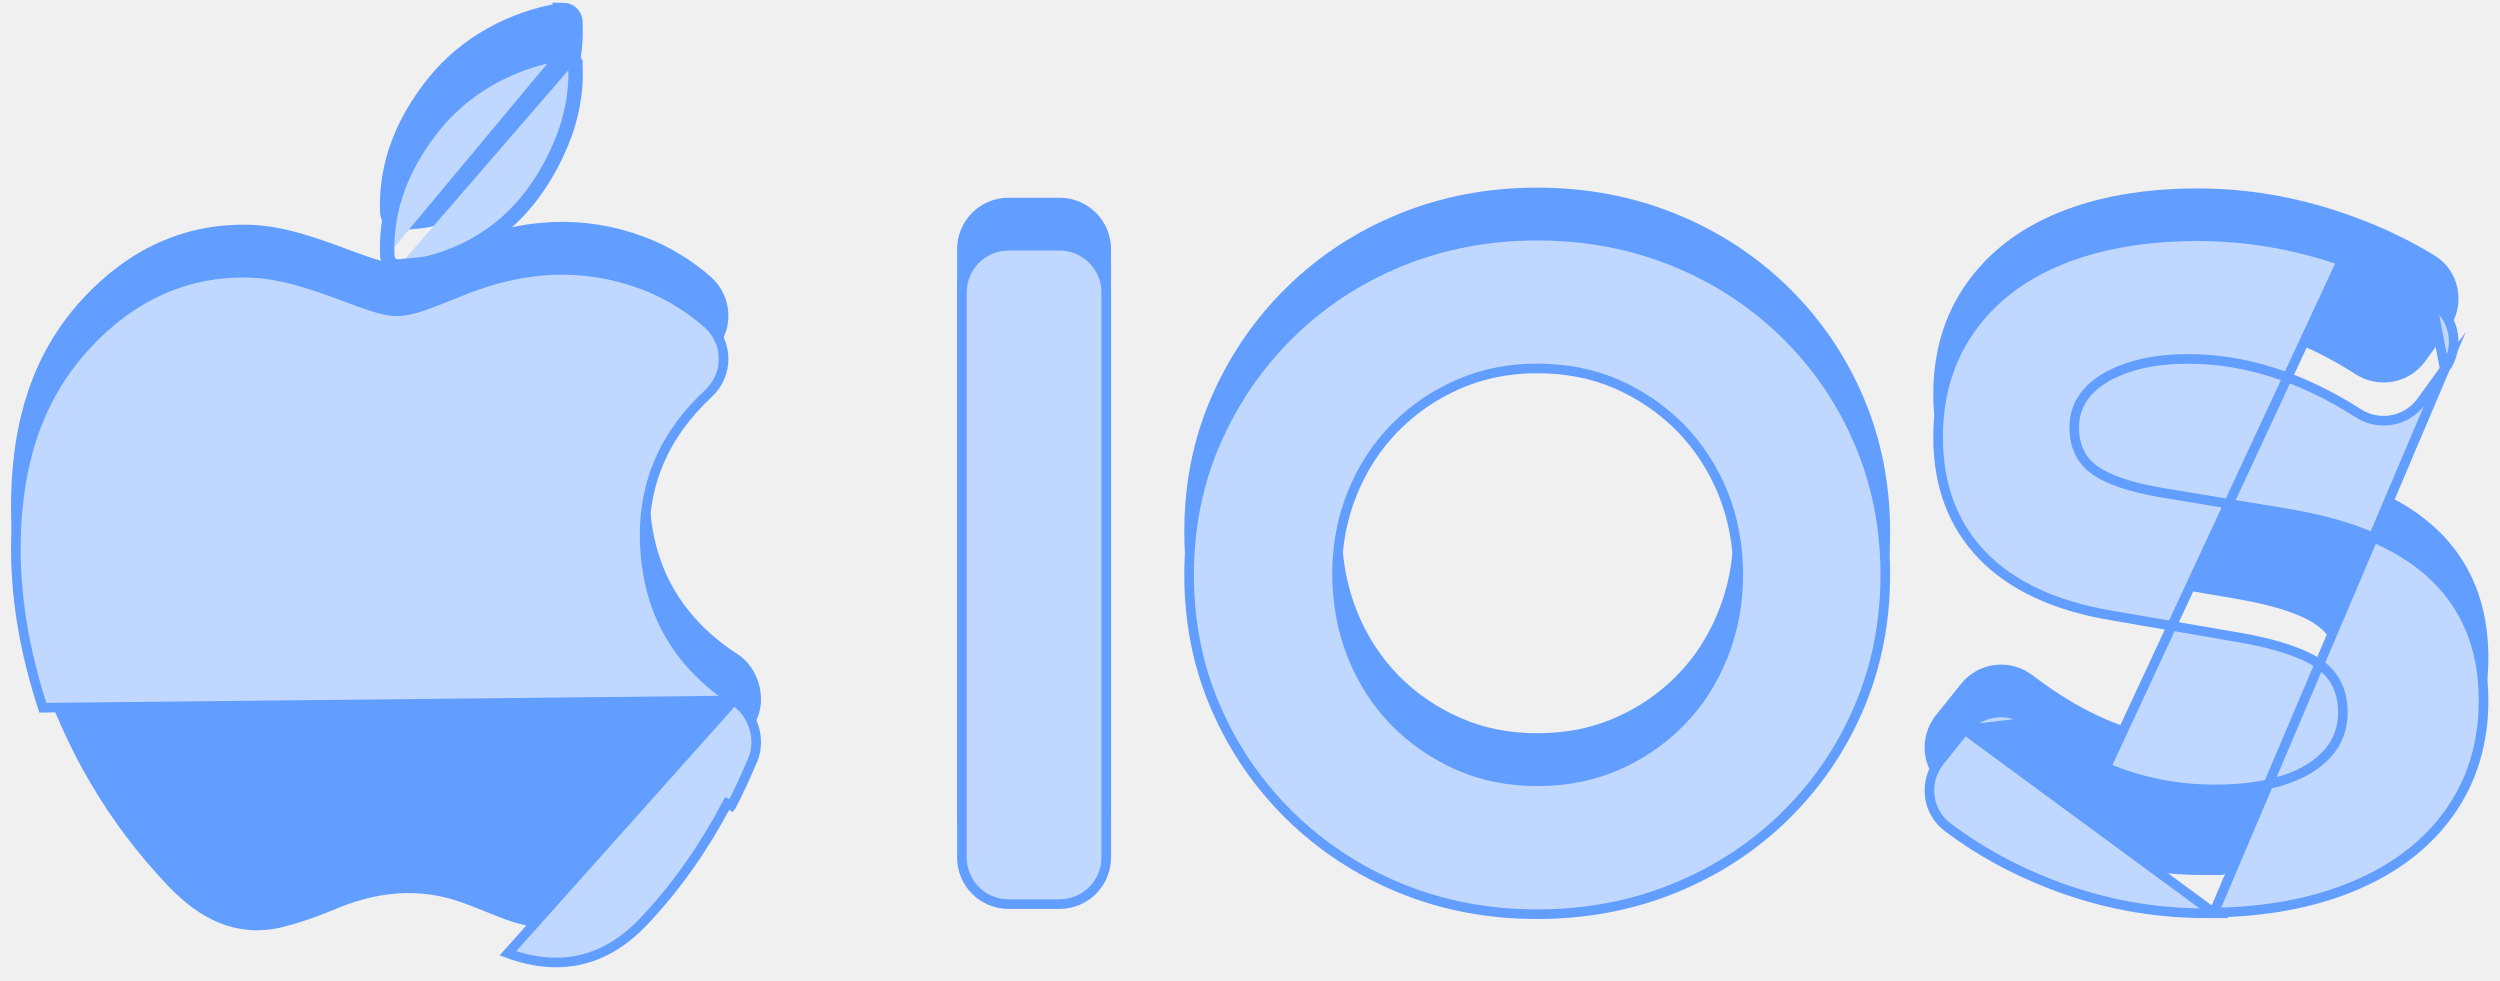
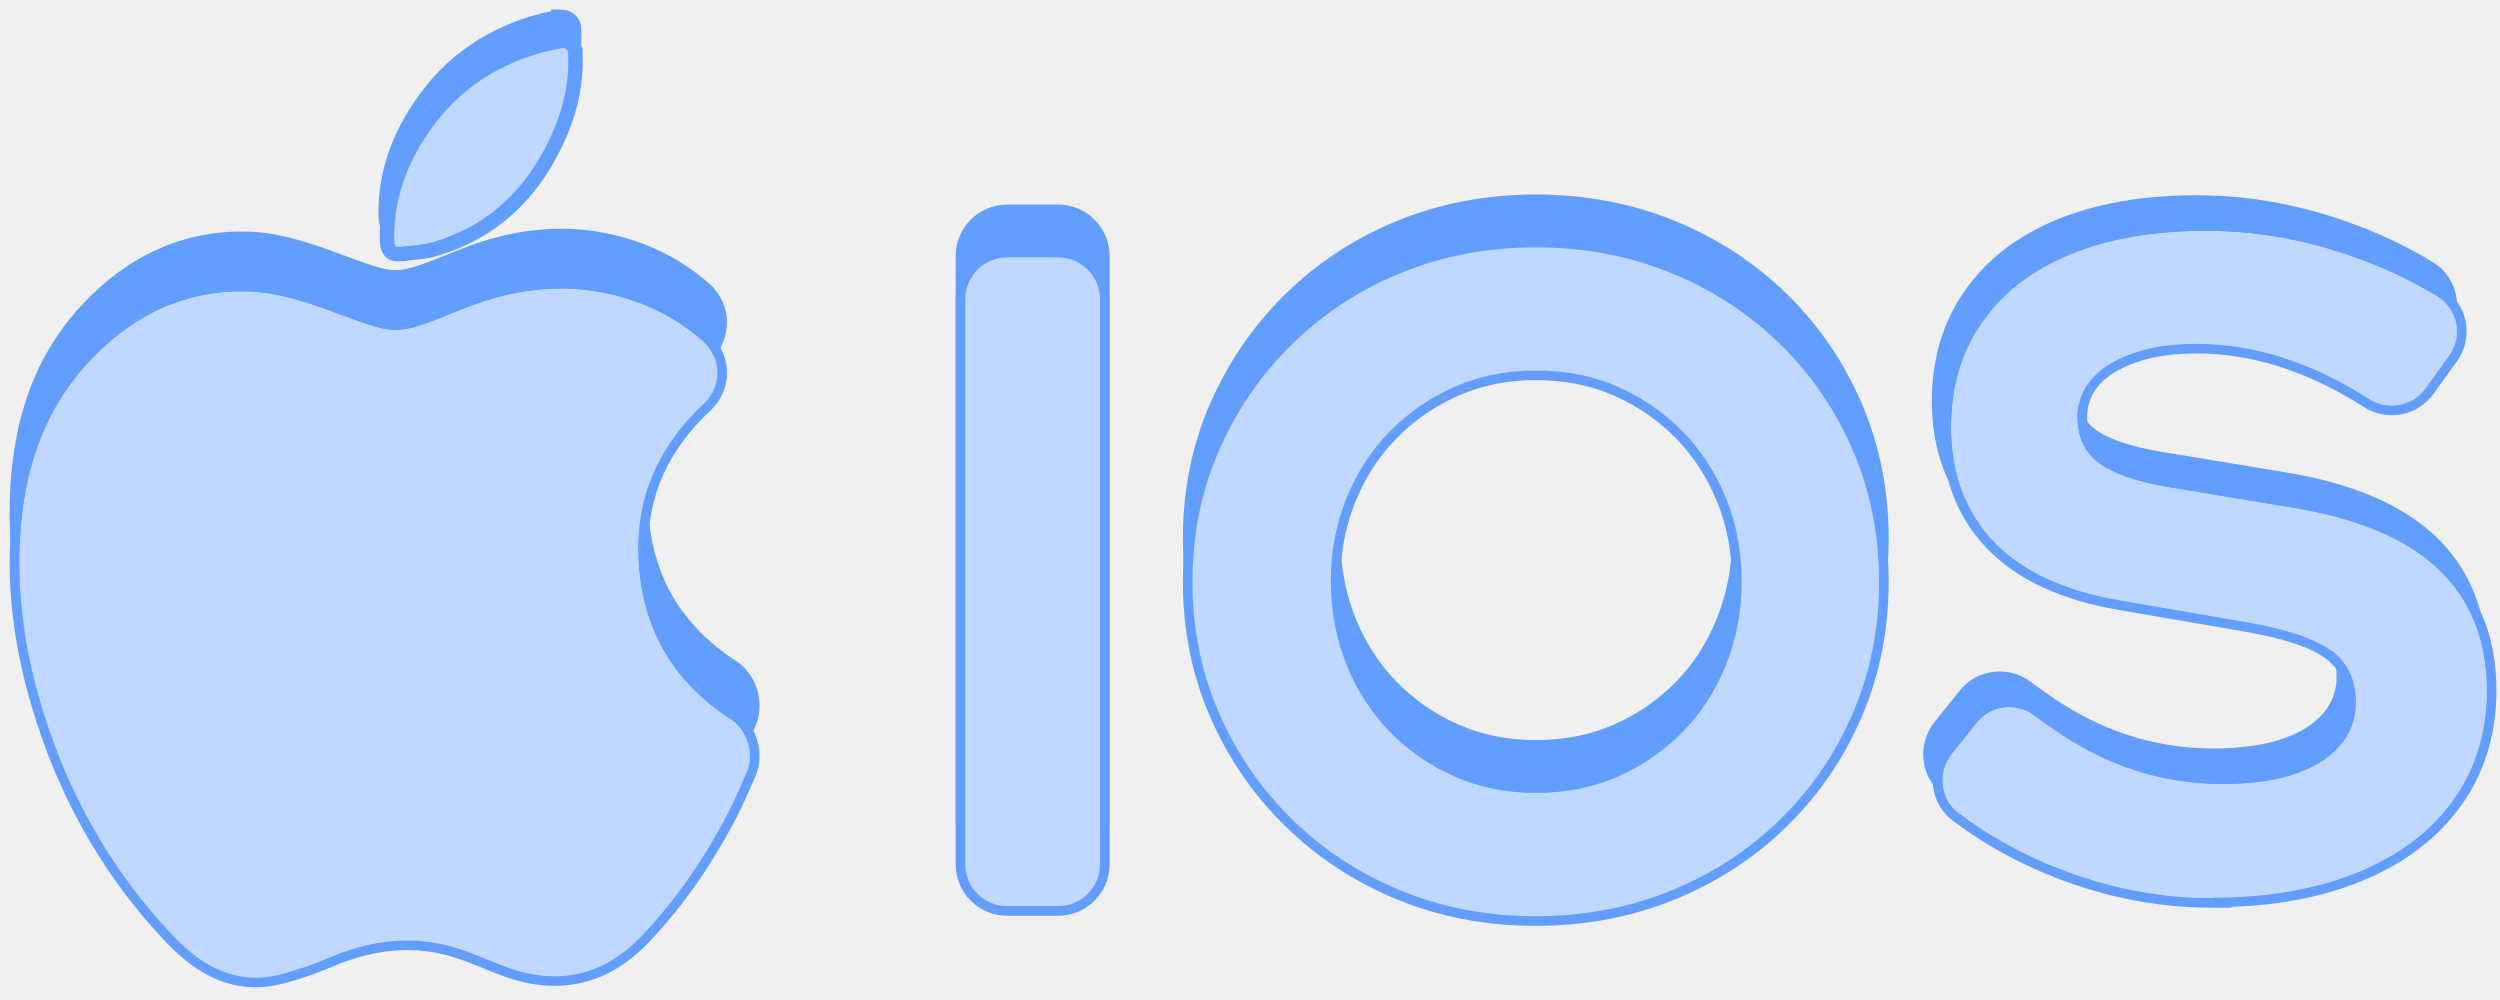
- <svg xmlns="http://www.w3.org/2000/svg" width="130" height="51" viewBox="0 0 130 51" fill="none">
-   <path d="M50.269 42.343V12.956C50.269 11.761 51.238 10.782 52.446 10.782H55.097C56.295 10.782 57.274 11.751 57.274 12.956V42.343C57.274 43.539 56.305 44.517 55.097 44.517H52.446C51.248 44.517 50.269 43.549 50.269 42.343Z" fill="#629EFF" stroke="#629EFF" stroke-miterlimit="10" />
-   <path d="M79.934 45.041C77.421 45.041 75.096 44.596 72.939 43.717C70.781 42.837 68.891 41.592 67.269 40.011C65.646 38.42 64.369 36.572 63.459 34.468C62.539 32.363 62.084 30.09 62.084 27.65C62.084 25.209 62.539 22.936 63.459 20.832C64.379 18.727 65.646 16.879 67.269 15.288C68.891 13.697 70.781 12.462 72.939 11.583C75.096 10.703 77.421 10.258 79.934 10.258C82.448 10.258 84.783 10.703 86.95 11.583C89.117 12.462 91.017 13.707 92.64 15.288C94.263 16.879 95.529 18.727 96.43 20.832C97.33 22.936 97.785 25.209 97.785 27.65C97.785 30.09 97.33 32.363 96.43 34.468C95.529 36.572 94.263 38.42 92.64 40.011C91.017 41.602 89.117 42.837 86.95 43.717C84.783 44.596 82.438 45.041 79.934 45.041ZM79.934 38.628C81.478 38.628 82.893 38.351 84.179 37.788C85.466 37.225 86.594 36.454 87.554 35.476C88.523 34.498 89.275 33.331 89.82 31.978C90.364 30.624 90.641 29.181 90.641 27.64C90.641 26.098 90.364 24.616 89.82 23.282C89.275 21.948 88.513 20.792 87.554 19.814C86.584 18.835 85.466 18.065 84.179 17.502C82.893 16.938 81.478 16.662 79.934 16.662C78.391 16.662 77.025 16.948 75.739 17.502C74.452 18.065 73.324 18.835 72.365 19.814C71.395 20.792 70.643 21.948 70.099 23.282C69.554 24.616 69.277 26.049 69.277 27.59C69.277 29.132 69.554 30.624 70.099 31.978C70.643 33.331 71.405 34.488 72.365 35.476C73.334 36.454 74.452 37.225 75.739 37.788C77.025 38.351 78.42 38.628 79.934 38.628Z" fill="#629EFF" stroke="#629EFF" stroke-miterlimit="10" />
-   <path d="M114.676 45.001C111.945 45.001 109.273 44.497 106.671 43.48C104.771 42.739 103.02 41.78 101.436 40.584C100.457 39.853 100.298 38.45 101.06 37.501L102.367 35.871C103.109 34.942 104.454 34.794 105.394 35.515C106.77 36.563 108.106 37.363 109.412 37.907C111.233 38.677 113.152 39.063 115.181 39.063C116.596 39.063 117.823 38.895 118.852 38.559C119.881 38.223 120.673 37.729 121.237 37.086C121.801 36.444 122.078 35.693 122.078 34.824C122.078 33.667 121.662 32.778 120.821 32.146C119.98 31.523 118.555 31.029 116.527 30.673L109.818 29.517C106.958 29.033 104.771 28.025 103.277 26.484C101.783 24.942 101.031 22.946 101.031 20.506C101.031 18.421 101.565 16.602 102.644 15.061C103.722 13.519 105.246 12.334 107.225 11.523C109.204 10.713 111.559 10.298 114.29 10.298C116.764 10.298 119.238 10.713 121.692 11.553C123.374 12.126 124.918 12.848 126.333 13.707C127.401 14.359 127.659 15.802 126.926 16.81L125.709 18.49C125.036 19.428 123.74 19.666 122.77 19.043C119.792 17.136 116.794 16.177 113.795 16.177C112.539 16.177 111.45 16.336 110.51 16.662C109.58 16.988 108.858 17.422 108.363 17.986C107.868 18.549 107.611 19.211 107.611 19.982C107.611 21.009 107.977 21.81 108.719 22.363C109.461 22.926 110.698 23.351 112.43 23.638L118.802 24.695C122.177 25.239 124.7 26.306 126.382 27.897C128.054 29.488 128.895 31.582 128.895 34.181C128.895 36.365 128.312 38.272 127.154 39.893C125.996 41.513 124.344 42.768 122.206 43.648C120.069 44.527 117.546 44.972 114.656 44.972L114.676 45.001Z" fill="#629EFF" stroke="#629EFF" stroke-miterlimit="10" />
-   <path d="M38.078 34.428C38.939 35.002 39.315 36.227 38.909 37.175C38.563 37.976 38.216 38.776 37.811 39.537C36.633 41.77 35.208 43.835 33.467 45.673C31.478 47.768 29.123 48.312 26.412 47.324C25.452 46.968 24.512 46.523 23.522 46.246C21.355 45.654 19.247 45.96 17.199 46.83C16.358 47.185 15.477 47.501 14.587 47.719C12.351 48.272 10.599 47.284 9.125 45.742C6.037 42.511 3.841 38.727 2.465 34.478C1.545 31.652 1.011 28.756 1.08 25.772C1.169 22.087 2.089 18.678 4.652 15.891C6.928 13.421 9.758 12.047 13.132 12.195C14.458 12.255 15.814 12.68 17.08 13.134C20.851 14.498 20.395 14.597 24.145 13.095C27.193 11.869 30.231 11.632 33.338 12.788C34.516 13.233 35.663 13.915 36.633 14.774C37.603 15.634 37.633 17.126 36.673 18.025C34.347 20.189 33.061 22.907 33.299 26.395C33.546 29.972 35.228 32.561 38.058 34.428H38.078Z" fill="#629EFF" stroke="#629EFF" stroke-miterlimit="10" />
-   <path d="M29.232 0.654C29.519 0.605 29.786 0.832 29.796 1.128C29.865 2.551 29.598 3.895 29.053 5.189C27.787 8.184 25.709 10.328 22.513 11.247C21.979 11.405 21.395 11.405 20.84 11.474C20.395 11.533 20.267 11.326 20.257 10.901C20.197 8.47 21.108 6.326 22.631 4.409C24.264 2.363 26.659 1.069 29.241 0.644H29.232V0.654Z" fill="#629EFF" stroke="#629EFF" stroke-miterlimit="10" />
-   <path d="M50.019 15.203V44.59C50.019 45.935 51.111 47.014 52.446 47.014H55.097C56.443 47.014 57.524 45.924 57.524 44.59V15.203C57.524 13.858 56.432 12.779 55.097 12.779H52.446C51.1 12.779 50.019 13.87 50.019 15.203Z" fill="#C0D8FF" stroke="#629EFF" stroke-width="0.5" stroke-miterlimit="10" />
-   <path d="M67.094 42.437L67.094 42.437C68.74 44.041 70.657 45.304 72.844 46.195C75.033 47.088 77.391 47.538 79.934 47.538C82.468 47.538 84.845 47.088 87.044 46.195C89.24 45.304 91.168 44.051 92.815 42.437C94.461 40.823 95.746 38.948 96.659 36.813C97.574 34.676 98.035 32.369 98.035 29.897C98.035 27.424 97.574 25.118 96.659 22.98C95.746 20.845 94.461 18.97 92.815 17.357L92.814 17.356C91.168 15.752 89.241 14.489 87.044 13.598C84.845 12.706 82.478 12.255 79.934 12.255C77.391 12.255 75.033 12.706 72.844 13.598C70.658 14.489 68.74 15.742 67.094 17.357C65.447 18.97 64.163 20.845 63.23 22.978C62.295 25.117 61.834 27.424 61.834 29.897C61.834 32.369 62.295 34.676 63.23 36.815C64.153 38.949 65.448 40.824 67.094 42.437ZM72.542 22.237L72.543 22.236C73.48 21.281 74.581 20.529 75.838 19.978C77.092 19.439 78.424 19.159 79.934 19.159C81.448 19.159 82.828 19.43 84.079 19.977C85.336 20.528 86.428 21.281 87.376 22.236C88.312 23.191 89.056 24.319 89.588 25.623C90.119 26.925 90.391 28.375 90.391 29.887C90.391 31.397 90.12 32.808 89.588 34.131C89.055 35.457 88.321 36.594 87.376 37.547L87.375 37.548C86.439 38.502 85.337 39.255 84.079 39.806C82.828 40.354 81.448 40.625 79.934 40.625C78.452 40.625 77.091 40.354 75.839 39.806C74.582 39.255 73.49 38.503 72.543 37.548C71.606 36.583 70.862 35.455 70.331 34.131C69.799 32.809 69.527 31.349 69.527 29.837C69.527 28.327 69.799 26.926 70.33 25.623C70.863 24.318 71.597 23.19 72.542 22.237Z" fill="#C0D8FF" stroke="#629EFF" stroke-width="0.5" stroke-miterlimit="10" />
-   <path d="M115.144 47.489H114.676C111.914 47.489 109.211 46.979 106.58 45.95C104.661 45.201 102.889 44.232 101.286 43.022C100.191 42.203 100.018 40.638 100.865 39.582C100.865 39.582 100.865 39.582 100.866 39.582L102.171 37.952L115.144 47.489ZM115.144 47.489L115.121 47.455M115.144 47.489L115.121 47.455M115.121 47.455C117.843 47.41 120.244 46.963 122.301 46.116C124.475 45.222 126.168 43.94 127.357 42.275C128.548 40.608 129.145 38.649 129.145 36.419C129.145 33.76 128.282 31.597 126.554 29.953L126.554 29.952C124.822 28.314 122.244 27.234 118.843 26.686C118.843 26.686 118.842 26.686 118.842 26.686L112.471 25.628L112.471 25.628C110.75 25.344 109.563 24.927 108.87 24.401L108.869 24.4C108.199 23.901 107.861 23.18 107.861 22.219C107.861 21.51 108.096 20.906 108.551 20.388C109.008 19.867 109.688 19.452 110.593 19.135C111.5 18.82 112.559 18.665 113.795 18.665C116.738 18.665 119.69 19.605 122.636 21.491C123.715 22.184 125.16 21.921 125.912 20.873C125.912 20.873 125.912 20.873 125.912 20.873L127.129 19.194L115.121 47.455ZM109.508 39.913L109.509 39.913C111.299 40.671 113.185 41.05 115.181 41.05C116.577 41.05 117.777 40.884 118.774 40.558C119.771 40.233 120.52 39.76 121.049 39.159C121.572 38.563 121.828 37.871 121.828 37.061C121.828 35.974 121.442 35.163 120.672 34.583C119.879 33.997 118.502 33.511 116.484 33.157C116.483 33.157 116.483 33.157 116.483 33.157L109.776 32.001C106.883 31.511 104.64 30.486 103.097 28.895C101.552 27.3 100.781 25.239 100.781 22.743C100.781 20.613 101.327 18.743 102.439 17.155C103.548 15.569 105.112 14.355 107.13 13.529C109.146 12.704 111.535 12.285 114.29 12.285C116.792 12.285 119.293 12.705 121.773 13.554L109.508 39.913ZM109.508 39.913C108.226 39.38 106.909 38.591 105.546 37.554M109.508 39.913L105.546 37.554M126.462 15.731L126.463 15.731C127.661 16.462 127.943 18.073 127.129 19.194L126.462 15.731ZM126.462 15.731C125.031 14.861 123.471 14.132 121.773 13.554L126.462 15.731ZM105.546 37.554C104.501 36.752 103 36.915 102.171 37.952L105.546 37.554Z" fill="#C0D8FF" stroke="#629EFF" stroke-width="0.5" stroke-miterlimit="10" />
-   <path d="M38.154 36.425L38.216 36.467C39.176 37.106 39.593 38.459 39.139 39.521L39.139 39.522L39.136 39.526C38.792 40.323 38.442 41.131 38.032 41.901C38.032 41.901 38.032 41.901 38.031 41.902L37.811 41.784C36.633 44.017 35.208 46.082 33.467 47.92C31.478 50.015 29.123 50.559 26.412 49.571L38.154 36.425ZM38.154 36.425H38.133M38.154 36.425H38.133M38.133 36.425C35.401 34.601 33.788 32.092 33.548 28.625C33.316 25.22 34.567 22.573 36.843 20.455L36.844 20.455C37.911 19.455 37.879 17.791 36.799 16.834C35.806 15.954 34.632 15.257 33.426 14.801L33.425 14.801C30.25 13.619 27.147 13.865 24.053 15.11C23.947 15.152 23.844 15.193 23.745 15.233C22.962 15.547 22.385 15.778 21.911 15.936C21.38 16.112 20.997 16.189 20.623 16.186C20.247 16.183 19.862 16.098 19.325 15.924C18.968 15.808 18.556 15.656 18.044 15.467C17.78 15.37 17.489 15.263 17.166 15.146L17.165 15.146C15.896 14.691 14.51 14.254 13.143 14.193L13.143 14.193C9.685 14.041 6.786 15.453 4.468 17.969L4.468 17.969C1.851 20.814 0.92 24.289 0.83 28.013L0.83 28.014C0.76 31.032 1.301 33.955 2.227 36.802L38.133 36.425Z" fill="#C0D8FF" stroke="#629EFF" stroke-width="0.5" stroke-miterlimit="10" />
-   <path d="M28.982 2.683C26.428 3.152 24.065 4.459 22.436 6.5L22.436 6.5C20.885 8.451 19.946 10.651 20.007 13.154L20.257 13.148M28.982 2.683V2.937C26.499 3.404 24.209 4.679 22.631 6.656C21.108 8.573 20.197 10.717 20.257 13.148M28.982 2.683V2.641H29.232H29.241L29.242 2.647M28.982 2.683C29.055 2.669 29.128 2.656 29.201 2.644L29.202 2.652C29.212 2.651 29.222 2.65 29.232 2.648C29.235 2.648 29.238 2.648 29.241 2.647C29.242 2.647 29.242 2.647 29.242 2.647M20.257 13.148C20.267 13.573 20.395 13.78 20.84 13.721M20.257 13.148L20.007 13.154C20.012 13.374 20.046 13.615 20.201 13.784C20.371 13.971 20.617 14.003 20.872 13.969M20.84 13.721L20.872 13.969C20.872 13.969 20.872 13.969 20.872 13.969M20.84 13.721C21.01 13.7 21.183 13.685 21.356 13.67C21.748 13.637 22.142 13.603 22.513 13.494C25.709 12.575 27.787 10.431 29.053 7.436C29.598 6.142 29.865 4.798 29.796 3.375M20.84 13.721L20.873 13.969C20.873 13.969 20.873 13.969 20.872 13.969M20.872 13.969C21.039 13.948 21.201 13.934 21.368 13.92C21.479 13.911 21.591 13.901 21.709 13.889C21.996 13.861 22.293 13.819 22.583 13.734C25.863 12.79 27.993 10.585 29.284 7.534L29.284 7.533C29.841 6.208 30.116 4.828 30.045 3.365M29.242 2.647L29.262 2.891H29.482V2.901H29.389C29.61 2.939 29.788 3.134 29.796 3.375M29.242 2.647C29.665 2.606 30.03 2.944 30.045 3.365M30.045 3.365C30.045 3.364 30.045 3.364 30.045 3.363L29.796 3.375M30.045 3.365C30.045 3.366 30.046 3.366 30.046 3.367L29.796 3.375" fill="#C0D8FF" stroke="#629EFF" stroke-width="0.5" stroke-miterlimit="10" />
+ <svg xmlns="http://www.w3.org/2000/svg" width="130" height="52" viewBox="0 0 130 52" fill="none">
+   <path id="Vector" d="M50.195 42.699V13.312C50.195 12.116 51.164 11.138 52.371 11.138H55.023C56.221 11.138 57.2 12.107 57.2 13.312V42.699C57.2 43.895 56.231 44.873 55.023 44.873H52.371C51.174 44.873 50.195 43.905 50.195 42.699Z" fill="#629EFF" stroke="#629EFF" stroke-miterlimit="10" />
+   <path id="Vector_2" d="M79.86 45.397C77.347 45.397 75.022 44.952 72.865 44.073C70.707 43.193 68.817 41.948 67.195 40.367C65.572 38.776 64.295 36.928 63.385 34.824C62.465 32.719 62.01 30.446 62.01 28.006C62.01 25.565 62.465 23.292 63.385 21.188C64.305 19.083 65.572 17.235 67.195 15.644C68.817 14.053 70.707 12.818 72.865 11.939C75.022 11.059 77.347 10.614 79.86 10.614C82.374 10.614 84.709 11.059 86.876 11.939C89.043 12.818 90.943 14.063 92.566 15.644C94.189 17.235 95.455 19.083 96.356 21.188C97.256 23.292 97.711 25.565 97.711 28.006C97.711 30.446 97.256 32.719 96.356 34.824C95.455 36.928 94.189 38.776 92.566 40.367C90.943 41.958 89.043 43.193 86.876 44.073C84.709 44.952 82.364 45.397 79.86 45.397ZM79.86 38.984C81.404 38.984 82.819 38.707 84.105 38.144C85.392 37.581 86.52 36.81 87.48 35.832C88.449 34.853 89.201 33.687 89.746 32.334C90.29 30.98 90.567 29.537 90.567 27.996C90.567 26.454 90.29 24.972 89.746 23.638C89.201 22.304 88.439 21.148 87.48 20.17C86.51 19.192 85.392 18.421 84.105 17.858C82.819 17.294 81.404 17.018 79.86 17.018C78.317 17.018 76.951 17.304 75.665 17.858C74.378 18.421 73.25 19.192 72.291 20.17C71.321 21.148 70.569 22.304 70.025 23.638C69.48 24.972 69.203 26.405 69.203 27.946C69.203 29.488 69.48 30.98 70.025 32.334C70.569 33.687 71.331 34.843 72.291 35.832C73.26 36.81 74.378 37.581 75.665 38.144C76.951 38.707 78.346 38.984 79.86 38.984Z" fill="#629EFF" stroke="#629EFF" stroke-miterlimit="10" />
+   <path id="Vector_3" d="M114.602 45.357C111.871 45.357 109.199 44.853 106.597 43.836C104.697 43.094 102.946 42.136 101.363 40.94C100.383 40.209 100.225 38.806 100.987 37.857L102.293 36.227C103.035 35.298 104.381 35.15 105.321 35.871C106.696 36.919 108.032 37.719 109.338 38.263C111.159 39.033 113.078 39.419 115.107 39.419C116.522 39.419 117.749 39.251 118.778 38.915C119.807 38.579 120.599 38.085 121.163 37.442C121.727 36.8 122.004 36.049 122.004 35.179C122.004 34.023 121.588 33.134 120.747 32.502C119.906 31.879 118.481 31.385 116.453 31.029L109.744 29.873C106.884 29.389 104.697 28.381 103.203 26.84C101.709 25.298 100.957 23.302 100.957 20.861C100.957 18.776 101.491 16.958 102.57 15.417C103.648 13.875 105.172 12.69 107.151 11.879C109.13 11.069 111.485 10.654 114.216 10.654C116.69 10.654 119.164 11.069 121.618 11.909C123.3 12.482 124.844 13.203 126.259 14.063C127.327 14.715 127.585 16.158 126.852 17.166L125.635 18.846C124.962 19.784 123.666 20.022 122.696 19.399C119.718 17.492 116.72 16.533 113.722 16.533C112.465 16.533 111.376 16.692 110.436 17.018C109.506 17.344 108.784 17.779 108.289 18.342C107.794 18.905 107.537 19.567 107.537 20.338C107.537 21.365 107.903 22.166 108.645 22.719C109.387 23.282 110.624 23.707 112.356 23.994L118.728 25.051C122.103 25.595 124.626 26.662 126.308 28.253C127.98 29.844 128.822 31.939 128.822 34.537C128.822 36.721 128.238 38.628 127.08 40.249C125.922 41.869 124.27 43.124 122.132 44.004C119.995 44.883 117.472 45.328 114.582 45.328L114.602 45.357Z" fill="#629EFF" stroke="#629EFF" stroke-miterlimit="10" />
+   <path id="Vector_4" d="M38.004 34.784C38.865 35.358 39.241 36.583 38.835 37.531C38.489 38.332 38.142 39.132 37.737 39.893C36.559 42.126 35.134 44.191 33.393 46.029C31.404 48.124 29.049 48.668 26.338 47.679C25.378 47.324 24.438 46.879 23.448 46.602C21.281 46.01 19.174 46.316 17.125 47.185C16.284 47.541 15.403 47.857 14.513 48.075C12.277 48.628 10.525 47.64 9.051 46.099C5.963 42.867 3.767 39.083 2.391 34.834C1.471 32.008 0.937 29.113 1.006 26.128C1.095 22.443 2.015 19.034 4.578 16.247C6.854 13.777 9.684 12.403 13.058 12.551C14.384 12.611 15.74 13.036 17.006 13.49C20.776 14.854 20.321 14.953 24.072 13.451C27.119 12.225 30.157 11.988 33.264 13.144C34.442 13.589 35.59 14.271 36.559 15.13C37.529 15.99 37.559 17.482 36.599 18.381C34.273 20.545 32.987 23.263 33.225 26.751C33.472 30.328 35.154 32.917 37.984 34.784H38.004Z" fill="#629EFF" stroke="#629EFF" stroke-miterlimit="10" />
+   <path id="Vector_5" d="M29.158 1.01C29.445 0.96 29.712 1.188 29.722 1.484C29.791 2.907 29.524 4.251 28.979 5.545C27.713 8.539 25.635 10.684 22.439 11.603C21.904 11.761 21.321 11.761 20.767 11.83C20.321 11.889 20.193 11.682 20.183 11.257C20.123 8.826 21.034 6.682 22.558 4.765C24.19 2.719 26.585 1.425 29.168 1H29.158V1.01Z" fill="#629EFF" stroke="#629EFF" stroke-miterlimit="10" />
+   <path id="Vector_6" d="M49.945 15.559V44.946C49.945 46.291 51.037 47.37 52.371 47.37H55.023C56.369 47.37 57.45 46.279 57.45 44.946V15.559C57.45 14.214 56.358 13.135 55.023 13.135H52.371C51.026 13.135 49.945 14.226 49.945 15.559Z" fill="#C0D8FF" stroke="#629EFF" stroke-width="0.5" stroke-miterlimit="10" />
+   <path id="Vector_7" d="M67.02 42.793C68.665 44.396 70.583 45.66 72.77 46.551C74.959 47.444 77.317 47.894 79.86 47.894C82.394 47.894 84.771 47.444 86.97 46.551C89.166 45.66 91.094 44.407 92.741 42.793C94.387 41.179 95.672 39.304 96.585 37.169C97.5 35.032 97.961 32.725 97.961 30.253C97.961 27.78 97.5 25.474 96.585 23.336C95.672 21.201 94.387 19.326 92.741 17.712C91.094 16.109 89.167 14.845 86.97 13.954C84.771 13.062 82.404 12.611 79.86 12.611C77.317 12.611 74.959 13.062 72.77 13.954C70.584 14.845 68.666 16.098 67.02 17.712C65.373 19.326 64.089 21.201 63.156 23.334C62.221 25.473 61.76 27.78 61.76 30.253C61.76 32.725 62.221 35.032 63.156 37.17C64.079 39.305 65.374 41.179 67.02 42.793ZM72.468 22.593L72.469 22.592C73.406 21.637 74.507 20.884 75.764 20.334C77.018 19.794 78.35 19.515 79.86 19.515C81.374 19.515 82.754 19.786 84.005 20.334C85.262 20.884 86.354 21.636 87.302 22.592C88.238 23.547 88.982 24.675 89.514 25.98C90.045 27.281 90.317 28.731 90.317 30.243C90.317 31.753 90.046 33.164 89.514 34.487C88.981 35.812 88.247 36.95 87.302 37.903L87.301 37.904C86.365 38.858 85.263 39.611 84.005 40.162C82.754 40.71 81.374 40.981 79.86 40.981C78.378 40.981 77.017 40.71 75.765 40.162C74.508 39.611 73.416 38.859 72.469 37.904C71.532 36.939 70.788 35.81 70.257 34.487C69.725 33.165 69.453 31.705 69.453 30.193C69.453 28.683 69.725 27.282 70.256 25.98C70.789 24.674 71.523 23.546 72.468 22.593Z" fill="#C0D8FF" stroke="#629EFF" stroke-width="0.5" stroke-miterlimit="10" />
+   <g id="Vector_8">
+     <path d="M22.432 5.859C24.061 3.818 26.424 2.511 28.978 2.042V2H29.228H29.238L29.238 2.006C29.661 1.965 30.026 2.303 30.041 2.724C30.112 4.187 29.837 5.568 29.28 6.893C27.989 9.944 25.859 12.149 22.579 13.093C22.29 13.178 21.992 13.22 21.705 13.248C21.587 13.26 21.475 13.27 21.364 13.279L21.357 13.28C21.192 13.294 21.033 13.307 20.87 13.328L20.87 13.328L20.869 13.328L20.867 13.328L20.867 13.328C20.613 13.362 20.367 13.33 20.197 13.143C20.042 12.974 20.008 12.733 20.003 12.513C19.942 10.01 20.881 7.81 22.432 5.859Z" fill="#C0D8FF" />
+     <path d="M28.978 2.042C26.424 2.511 24.061 3.818 22.432 5.859C20.881 7.81 19.942 10.01 20.003 12.513M28.978 2.042V2.296C26.495 2.763 24.205 4.038 22.628 6.015C21.104 7.932 20.193 10.076 20.253 12.507M28.978 2.042V2H29.228H29.238L29.238 2.006M28.978 2.042C29.051 2.028 29.124 2.015 29.197 2.003L29.198 2.011C29.208 2.01 29.218 2.009 29.228 2.007C29.231 2.007 29.235 2.007 29.238 2.006M20.003 12.513L20.253 12.507M20.003 12.513C20.008 12.733 20.042 12.974 20.197 13.143C20.367 13.33 20.613 13.362 20.869 13.328M20.253 12.507C20.263 12.932 20.391 13.139 20.837 13.08M29.238 2.006L29.258 2.25H29.478V2.26H29.385C29.606 2.298 29.784 2.493 29.792 2.734M29.238 2.006C29.661 1.965 30.026 2.303 30.041 2.724M20.837 13.08L20.867 13.328L20.869 13.328M20.837 13.08C21.006 13.059 21.179 13.044 21.352 13.029C21.744 12.996 22.138 12.962 22.509 12.853C25.705 11.934 27.783 9.789 29.049 6.795C29.594 5.501 29.861 4.157 29.792 2.734M20.837 13.08L20.87 13.328L20.869 13.328M20.869 13.328C21.035 13.307 21.197 13.293 21.364 13.279C21.475 13.27 21.587 13.26 21.705 13.248C21.992 13.22 22.29 13.178 22.579 13.093C25.859 12.149 27.989 9.944 29.28 6.893C29.837 5.568 30.112 4.187 30.041 2.724M29.792 2.734L30.041 2.722L30.041 2.724M29.792 2.734L30.041 2.726V2.724" stroke="#629EFF" stroke-width="0.5" stroke-miterlimit="10" />
+   </g>
+   <g id="Vector_9">
+     <mask id="path-10-outside-1_0_1" maskUnits="userSpaceOnUse" x="0" y="14" width="40" height="38" fill="black">
+       <rect fill="white" y="14" width="40" height="38" />
+       <path d="M38.004 37.392C38.865 37.965 39.241 39.19 38.835 40.139C38.489 40.939 38.142 41.739 37.737 42.5C36.559 44.733 35.134 46.799 33.393 48.636C31.404 50.731 29.049 51.275 26.338 50.287C25.378 49.931 24.438 49.486 23.448 49.21C21.281 48.617 19.174 48.923 17.125 49.793C16.284 50.148 15.403 50.465 14.513 50.682C12.277 51.235 10.525 50.247 9.051 48.706C5.963 45.474 3.767 41.69 2.391 37.441C1.471 34.615 0.937 31.72 1.006 28.735C1.095 25.05 2.015 21.641 4.578 18.854C6.854 16.384 9.684 15.01 13.058 15.159C14.384 15.218 15.74 15.643 17.006 16.097C20.776 17.461 20.321 17.56 24.072 16.058C27.119 14.832 30.157 14.595 33.264 15.751C34.442 16.196 35.59 16.878 36.559 17.738C37.529 18.597 37.559 20.089 36.599 20.988C34.273 23.152 32.987 25.87 33.225 29.358C33.472 32.935 35.154 35.524 37.984 37.392H38.004Z" />
+     </mask>
+     <path d="M38.004 37.392C38.865 37.965 39.241 39.19 38.835 40.139C38.489 40.939 38.142 41.739 37.737 42.5C36.559 44.733 35.134 46.799 33.393 48.636C31.404 50.731 29.049 51.275 26.338 50.287C25.378 49.931 24.438 49.486 23.448 49.21C21.281 48.617 19.174 48.923 17.125 49.793C16.284 50.148 15.403 50.465 14.513 50.682C12.277 51.235 10.525 50.247 9.051 48.706C5.963 45.474 3.767 41.69 2.391 37.441C1.471 34.615 0.937 31.72 1.006 28.735C1.095 25.05 2.015 21.641 4.578 18.854C6.854 16.384 9.684 15.01 13.058 15.159C14.384 15.218 15.74 15.643 17.006 16.097C20.776 17.461 20.321 17.56 24.072 16.058C27.119 14.832 30.157 14.595 33.264 15.751C34.442 16.196 35.59 16.878 36.559 17.738C37.529 18.597 37.559 20.089 36.599 20.988C34.273 23.152 32.987 25.87 33.225 29.358C33.472 32.935 35.154 35.524 37.984 37.392H38.004Z" fill="#C0D8FF" />
+     <path d="M38.004 37.392C38.865 37.965 39.241 39.19 38.835 40.139C38.489 40.939 38.142 41.739 37.737 42.5C36.559 44.733 35.134 46.799 33.393 48.636C31.404 50.731 29.049 51.275 26.338 50.287C25.378 49.931 24.438 49.486 23.448 49.21C21.281 48.617 19.174 48.923 17.125 49.793C16.284 50.148 15.403 50.465 14.513 50.682C12.277 51.235 10.525 50.247 9.051 48.706C5.963 45.474 3.767 41.69 2.391 37.441C1.471 34.615 0.937 31.72 1.006 28.735C1.095 25.05 2.015 21.641 4.578 18.854C6.854 16.384 9.684 15.01 13.058 15.159C14.384 15.218 15.74 15.643 17.006 16.097C20.776 17.461 20.321 17.56 24.072 16.058C27.119 14.832 30.157 14.595 33.264 15.751C34.442 16.196 35.59 16.878 36.559 17.738C37.529 18.597 37.559 20.089 36.599 20.988C34.273 23.152 32.987 25.87 33.225 29.358C33.472 32.935 35.154 35.524 37.984 37.392H38.004Z" stroke="#629EFF" stroke-miterlimit="10" mask="url(#path-10-outside-1_0_1)" />
+   </g>
+   <g id="Vector_10">
+     <mask id="path-11-outside-2_0_1" maskUnits="userSpaceOnUse" x="100" y="11" width="30" height="37" fill="black">
+       <rect fill="white" x="100" y="11" width="30" height="37" />
+       <path d="M115.096 46.703C112.365 46.703 109.693 46.199 107.091 45.181C105.191 44.44 103.44 43.482 101.856 42.286C100.877 41.555 100.718 40.152 101.48 39.203L102.787 37.573C103.529 36.644 104.874 36.496 105.814 37.217C107.19 38.265 108.526 39.065 109.832 39.608C111.653 40.379 113.572 40.765 115.601 40.765C117.016 40.765 118.243 40.597 119.272 40.261C120.301 39.925 121.093 39.431 121.657 38.788C122.221 38.146 122.498 37.395 122.498 36.526C122.498 35.369 122.082 34.48 121.241 33.848C120.4 33.225 118.975 32.731 116.946 32.375L110.238 31.219C107.378 30.735 105.191 29.727 103.697 28.186C102.203 26.644 101.451 24.648 101.451 22.207C101.451 20.122 101.985 18.304 103.064 16.763C104.142 15.221 105.666 14.036 107.645 13.225C109.624 12.415 111.979 12 114.71 12C117.184 12 119.658 12.415 122.112 13.255C123.794 13.828 125.338 14.549 126.753 15.409C127.821 16.061 128.079 17.504 127.346 18.512L126.129 20.192C125.456 21.13 124.16 21.367 123.19 20.745C120.212 18.838 117.214 17.879 114.215 17.879C112.959 17.879 111.87 18.038 110.93 18.364C110 18.69 109.278 19.124 108.783 19.688C108.288 20.251 108.031 20.913 108.031 21.684C108.031 22.711 108.397 23.512 109.139 24.065C109.881 24.628 111.118 25.053 112.85 25.34L119.222 26.397C122.597 26.941 125.12 28.008 126.802 29.599C128.474 31.19 129.315 33.284 129.315 35.883C129.315 38.067 128.732 39.974 127.574 41.595C126.416 43.215 124.764 44.47 122.626 45.349C120.489 46.229 117.966 46.674 115.076 46.674L115.096 46.703Z" />
+     </mask>
+     <path d="M115.096 46.703C112.365 46.703 109.693 46.199 107.091 45.181C105.191 44.44 103.44 43.482 101.856 42.286C100.877 41.555 100.718 40.152 101.48 39.203L102.787 37.573C103.529 36.644 104.874 36.496 105.814 37.217C107.19 38.265 108.526 39.065 109.832 39.608C111.653 40.379 113.572 40.765 115.601 40.765C117.016 40.765 118.243 40.597 119.272 40.261C120.301 39.925 121.093 39.431 121.657 38.788C122.221 38.146 122.498 37.395 122.498 36.526C122.498 35.369 122.082 34.48 121.241 33.848C120.4 33.225 118.975 32.731 116.946 32.375L110.238 31.219C107.378 30.735 105.191 29.727 103.697 28.186C102.203 26.644 101.451 24.648 101.451 22.207C101.451 20.122 101.985 18.304 103.064 16.763C104.142 15.221 105.666 14.036 107.645 13.225C109.624 12.415 111.979 12 114.71 12C117.184 12 119.658 12.415 122.112 13.255C123.794 13.828 125.338 14.549 126.753 15.409C127.821 16.061 128.079 17.504 127.346 18.512L126.129 20.192C125.456 21.13 124.16 21.367 123.19 20.745C120.212 18.838 117.214 17.879 114.215 17.879C112.959 17.879 111.87 18.038 110.93 18.364C110 18.69 109.278 19.124 108.783 19.688C108.288 20.251 108.031 20.913 108.031 21.684C108.031 22.711 108.397 23.512 109.139 24.065C109.881 24.628 111.118 25.053 112.85 25.34L119.222 26.397C122.597 26.941 125.12 28.008 126.802 29.599C128.474 31.19 129.315 33.284 129.315 35.883C129.315 38.067 128.732 39.974 127.574 41.595C126.416 43.215 124.764 44.47 122.626 45.349C120.489 46.229 117.966 46.674 115.076 46.674L115.096 46.703Z" fill="#C0D8FF" />
+     <path d="M115.096 46.703C112.365 46.703 109.693 46.199 107.091 45.181C105.191 44.44 103.44 43.482 101.856 42.286C100.877 41.555 100.718 40.152 101.48 39.203L102.787 37.573C103.529 36.644 104.874 36.496 105.814 37.217C107.19 38.265 108.526 39.065 109.832 39.608C111.653 40.379 113.572 40.765 115.601 40.765C117.016 40.765 118.243 40.597 119.272 40.261C120.301 39.925 121.093 39.431 121.657 38.788C122.221 38.146 122.498 37.395 122.498 36.526C122.498 35.369 122.082 34.48 121.241 33.848C120.4 33.225 118.975 32.731 116.946 32.375L110.238 31.219C107.378 30.735 105.191 29.727 103.697 28.186C102.203 26.644 101.451 24.648 101.451 22.207C101.451 20.122 101.985 18.304 103.064 16.763C104.142 15.221 105.666 14.036 107.645 13.225C109.624 12.415 111.979 12 114.71 12C117.184 12 119.658 12.415 122.112 13.255C123.794 13.828 125.338 14.549 126.753 15.409C127.821 16.061 128.079 17.504 127.346 18.512L126.129 20.192C125.456 21.13 124.16 21.367 123.19 20.745C120.212 18.838 117.214 17.879 114.215 17.879C112.959 17.879 111.87 18.038 110.93 18.364C110 18.69 109.278 19.124 108.783 19.688C108.288 20.251 108.031 20.913 108.031 21.684C108.031 22.711 108.397 23.512 109.139 24.065C109.881 24.628 111.118 25.053 112.85 25.34L119.222 26.397C122.597 26.941 125.12 28.008 126.802 29.599C128.474 31.19 129.315 33.284 129.315 35.883C129.315 38.067 128.732 39.974 127.574 41.595C126.416 43.215 124.764 44.47 122.626 45.349C120.489 46.229 117.966 46.674 115.076 46.674L115.096 46.703Z" stroke="#629EFF" stroke-miterlimit="10" mask="url(#path-11-outside-2_0_1)" />
+   </g>
</svg>
